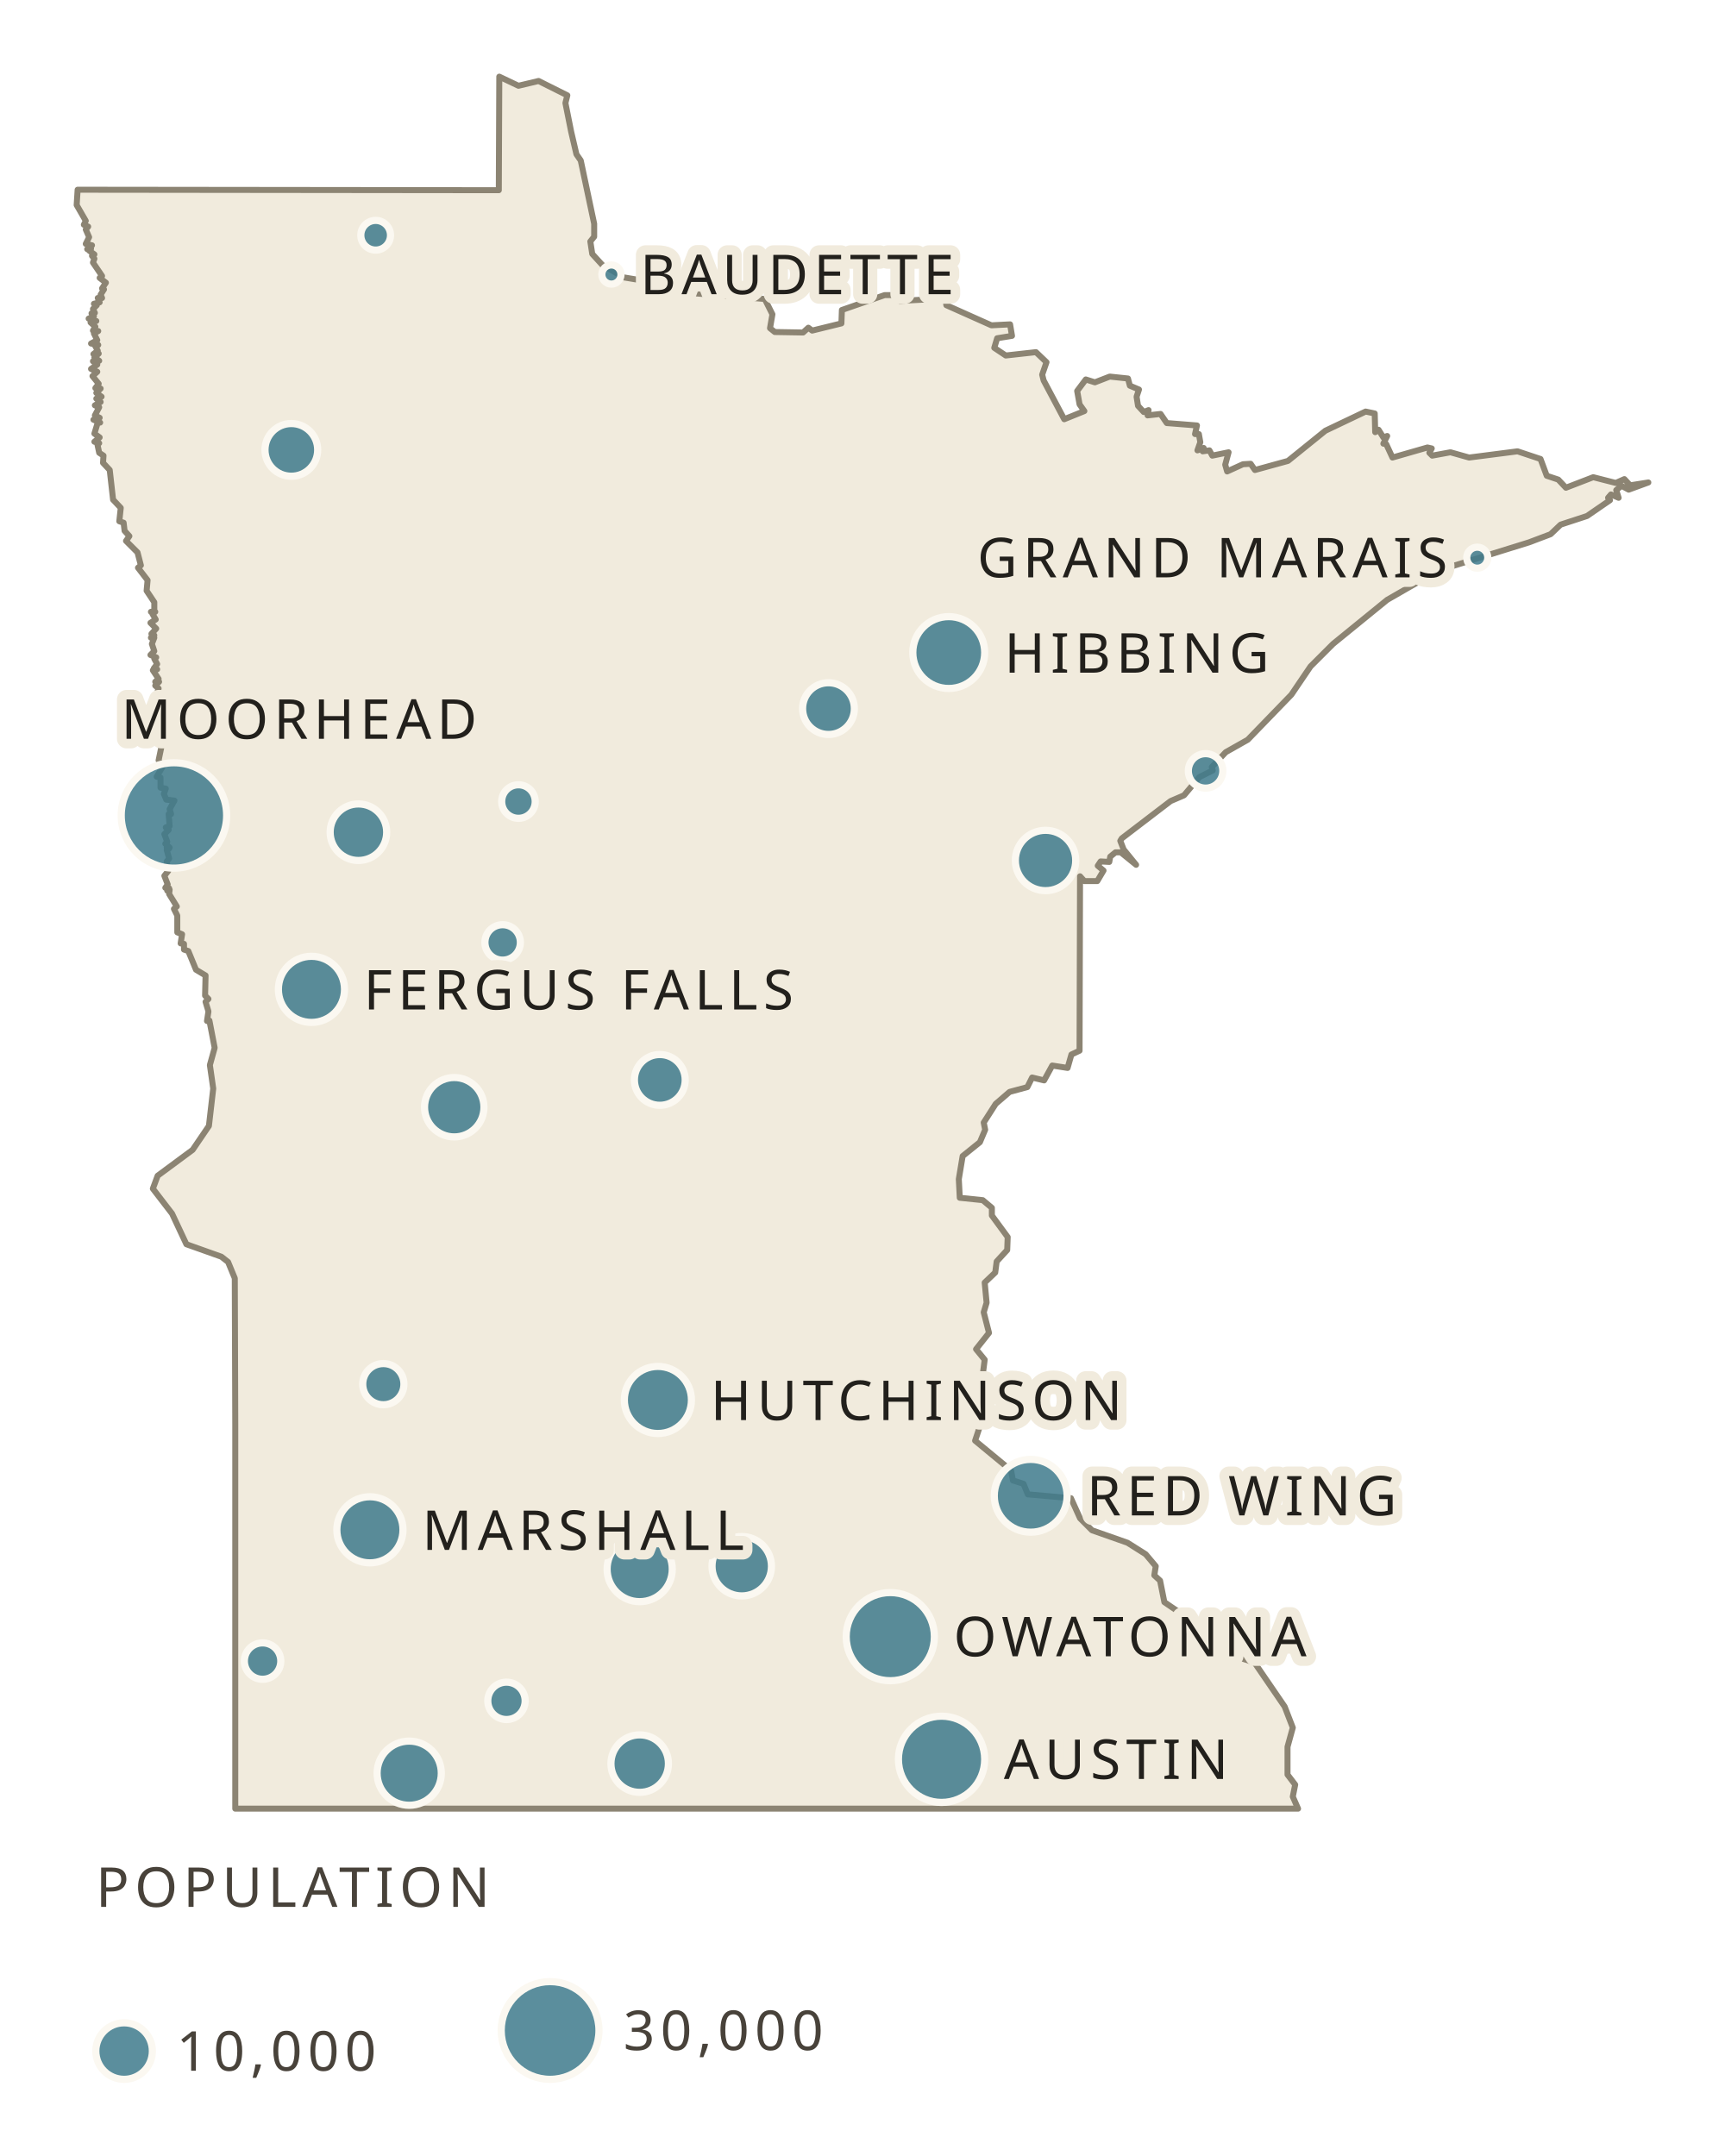
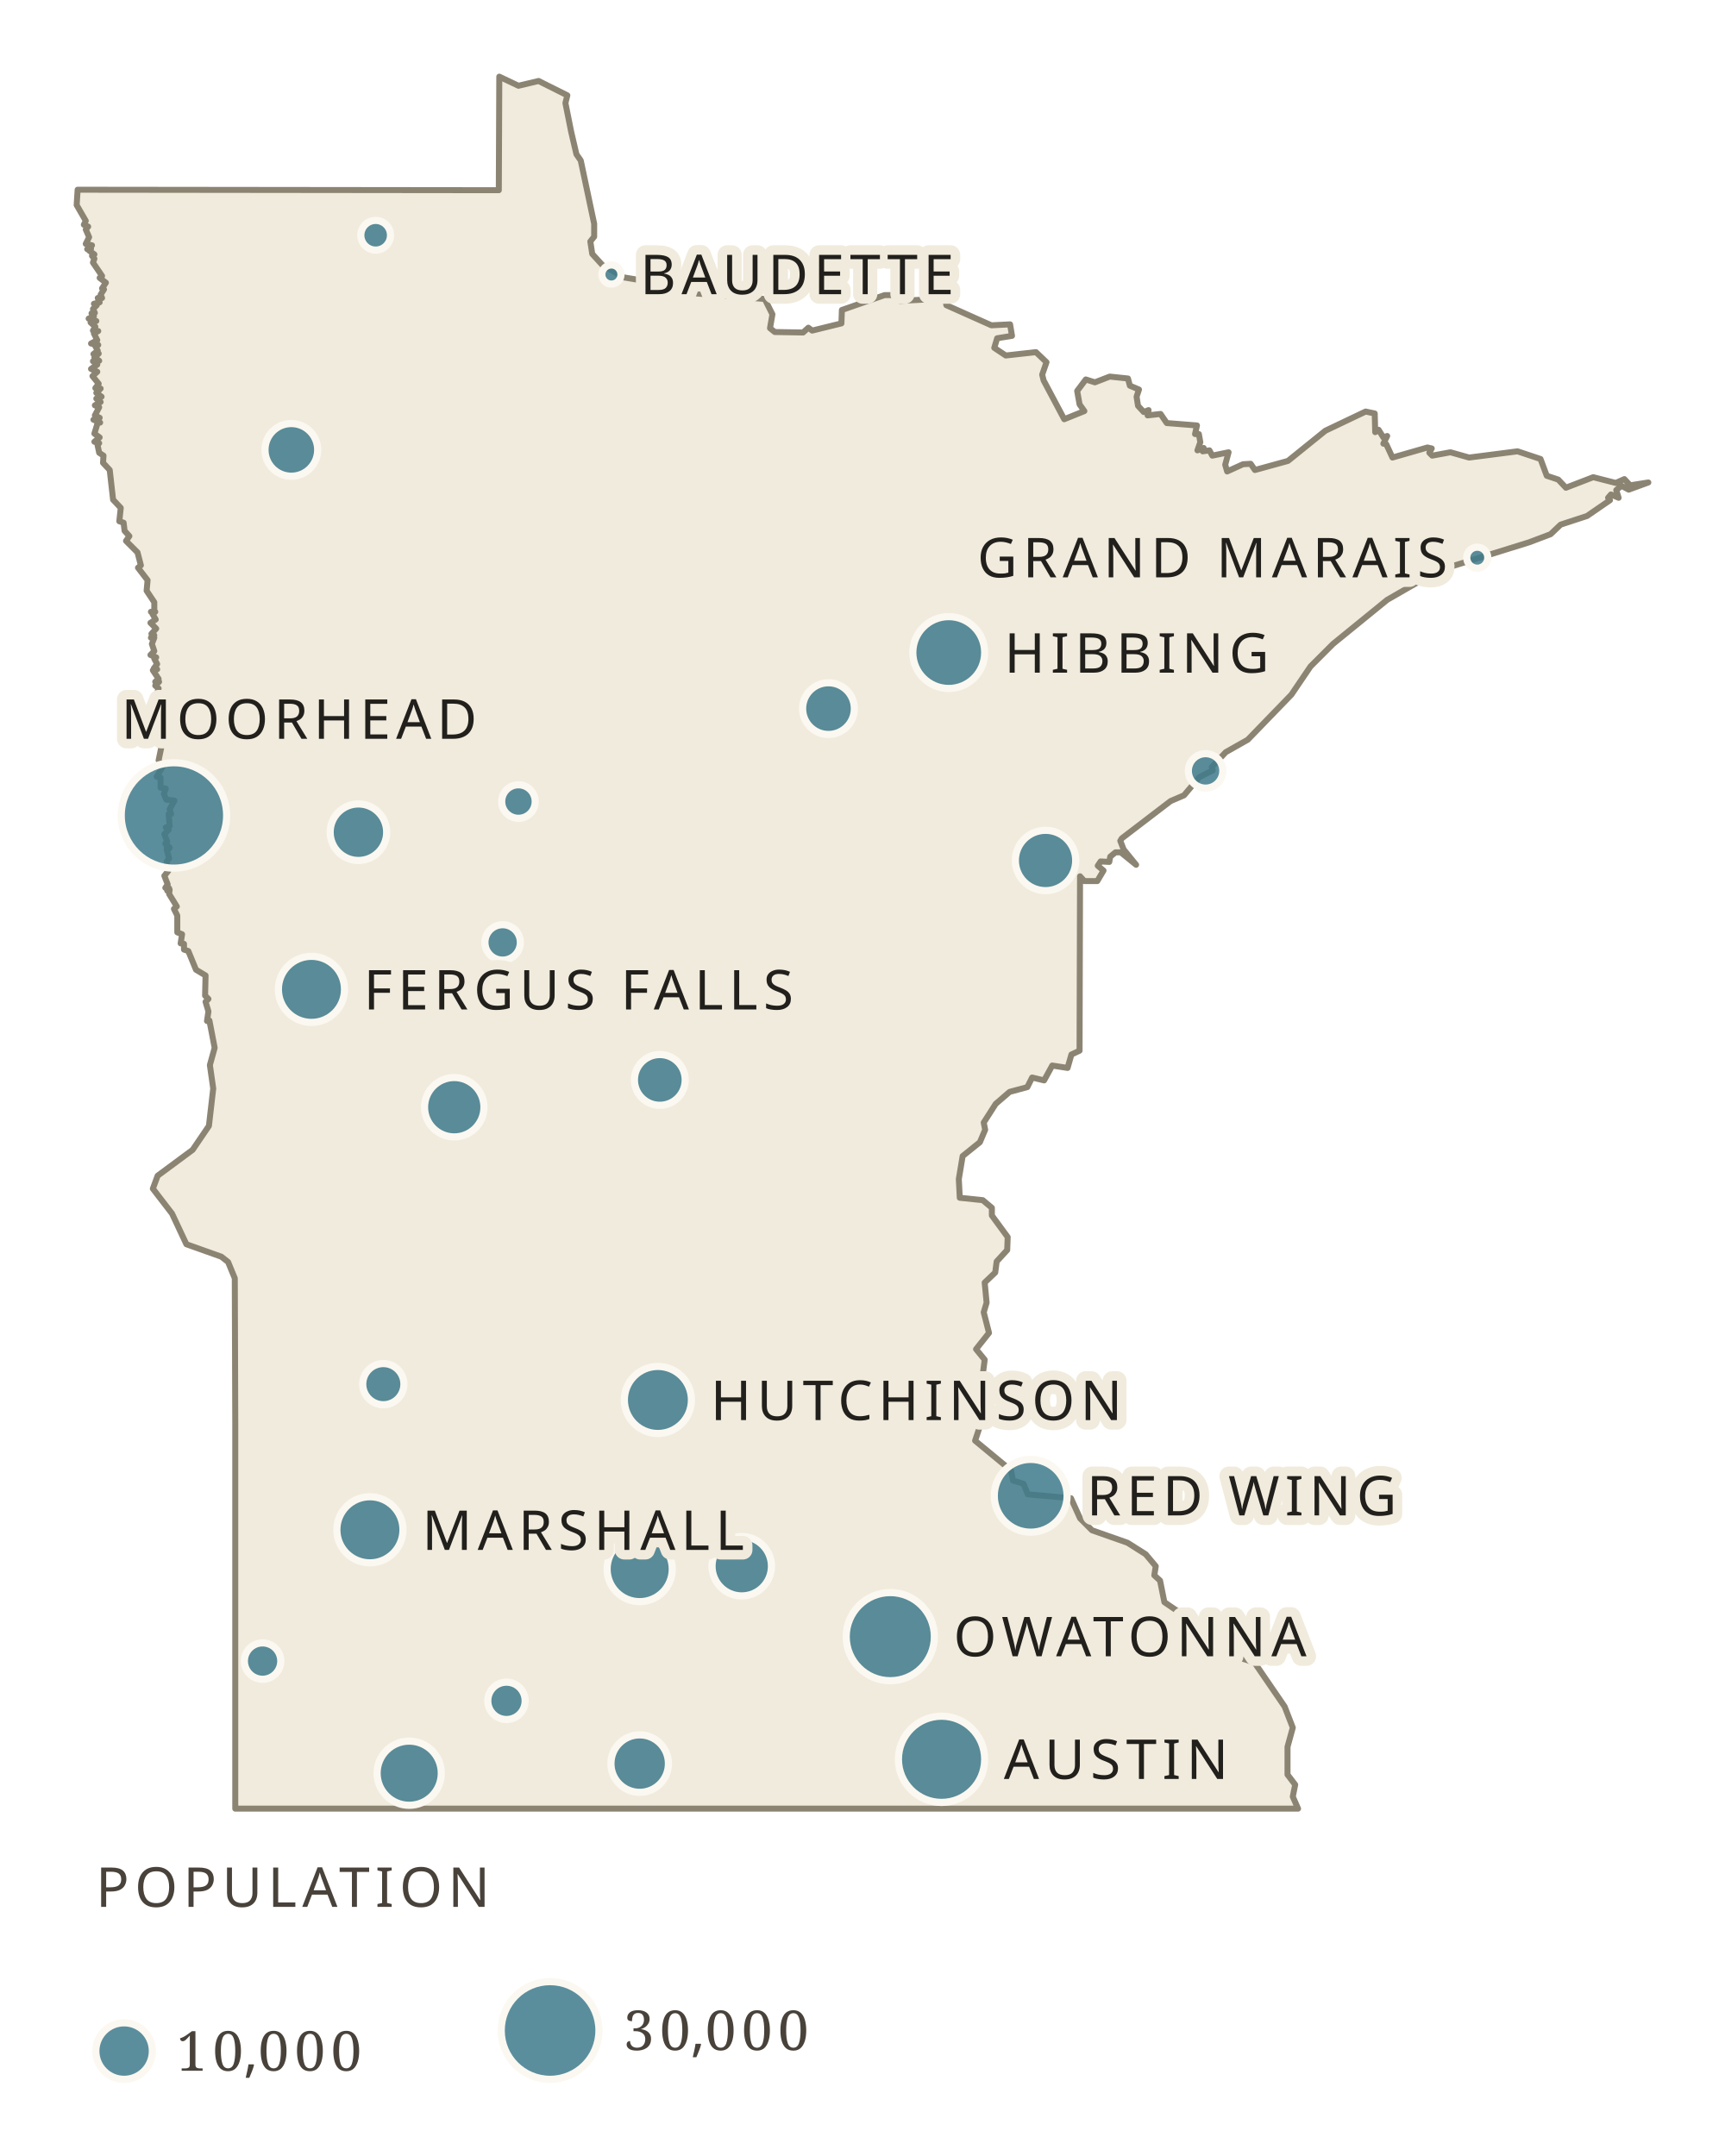
<svg xmlns="http://www.w3.org/2000/svg" class="fig-narrow" viewBox="0 0 360 450" width="360" height="450" role="img">
  <path d="M49.1 297.3 L49.1 377.5 L270.9 377.5 L269.8 375 L270.3 372.5 L268.7 370.4 L268.7 364.6 L269.8 360.6 L268.1 356.2 L261.8 347 L255 344.8 L250.1 340.4 L249.6 338.9 L243 334.4 L242.1 329.9 L240.9 328.8 L241.2 326.9 L239.1 324.4 L235.3 322 L227.9 319.4 L225.4 316.9 L223.5 312.7 L214.5 311.9 L213.6 309.7 L211.4 309 L211 306.9 L203.5 300.7 L205.3 295.3 L204.9 291.6 L205.9 289.2 L205.1 286.9 L205.5 283.8 L203.7 281.6 L206.4 278.2 L205.3 273.9 L205.9 271.9 L205.5 267.7 L207.7 265.6 L208 263.3 L210.2 260.9 L210.3 258.2 L207 253.7 L207 252.1 L205.1 250.5 L200.3 250 L200.1 246.1 L200.9 241.3 L204.5 238.4 L205.6 235.8 L205.3 234.3 L207.8 230.4 L210.7 227.9 L214.4 226.9 L215.4 224.9 L217.9 225.5 L219.6 222.4 L222.8 222.9 L223.6 220.1 L225.3 219.3 L225.4 182.9 L226.3 183.9 L229 183.9 L230.3 181.7 L229.1 180.7 L229.7 179.8 L231.5 179.9 L231.7 178.8 L232.8 177.9 L233.9 177.9 L237.1 180.5 L234.5 177.3 L233.8 175.5 L234.1 175 L244.3 167.2 L247.1 166 L250.3 162.2 L253.1 160.8 L252.9 160.1 L255.8 157 L260.4 154.4 L269.5 145 L273.5 139.1 L278.2 134.4 L289.5 125.2 L300.1 119.1 L319.1 113.2 L323.6 111.5 L325.7 109.5 L331.2 107.7 L336 104.4 L335.6 103.9 L336.2 103.2 L337.8 103.9 L337.3 102.3 L338.4 101.4 L339.9 102.2 L344 100.7 L340.2 101.3 L339 100 L337.2 100.8 L332.5 99.6 L326.8 101.8 L325.2 100.1 L322.8 99.3 L321.5 95.8 L316.7 94.2 L306.6 95.5 L302.7 94.4 L298.9 95.1 L298.3 94.5 L298.8 93.6 L297.9 93.4 L290.6 95.5 L289.3 92.7 L288.7 92.6 L289.5 91 L288.7 91.3 L287.7 89.7 L287 90.2 L286.9 86.3 L285 85.9 L276.6 89.9 L268.8 96.2 L261.9 98.1 L261 96.8 L259.4 96.9 L256.1 98.4 L255.7 97 L256.4 94.4 L253 95.1 L252.4 94 L251 94.2 L251.2 93.5 L249.9 94 L250.5 92.3 L250.2 90.6 L249.4 90.6 L249.8 88.8 L243.5 88.3 L242.2 86.4 L239.5 86.7 L239.7 85.6 L238.7 86 L237.5 84.7 L237.2 82.8 L237.7 81.3 L235.8 80.5 L235.4 79 L231.6 78.6 L228.5 79.8 L226.6 79.2 L224.8 81.6 L225.3 84.4 L226.3 85.8 L222.1 87.5 L217.8 79.4 L217.5 78.2 L218.4 75.6 L216.2 73.5 L209.9 74.2 L207.5 72.6 L208.1 70.6 L211.2 70.1 L210.8 67.7 L206.9 67.9 L197.5 63.7 L197.3 62.3 L187.8 62.8 L186.6 61.6 L184.6 61.6 L175.7 64.7 L175.6 67.5 L169.5 69 L168.7 68.4 L167.6 69.4 L161.7 69.3 L160.7 68.5 L161.2 65.6 L159.6 62.4 L143.5 61.1 L142.4 60.7 L142 58.3 L140.7 57.6 L135.4 57.4 L133.8 58.5 L130.2 57.9 L125.7 55.3 L123.6 53 L123.2 50.4 L124 49.4 L124 46.7 L121.2 33.5 L120.3 32.2 L119.2 27.5 L118 21.5 L118.4 19.9 L112.4 16.9 L108.2 17.9 L104.2 16 L104.1 39.7 L16.2 39.6 L16 42.8 L17.9 46.1 L17.5 46.9 L18.4 47.3 L17.9 47.9 L18.6 49.5 L17.9 50.9 L19.2 51.2 L18.2 52 L19 51.9 L18.6 52.3 L19.7 53.1 L19.2 53.4 L19.7 54 L19.4 54.8 L21.3 57.6 L20.8 58 L22.1 59 L21.3 60.2 L21.7 60.4 L21 61.5 L21.3 62.2 L20.4 62.2 L20.8 63.1 L19.6 63.4 L20.2 63.7 L19.4 64.5 L19.8 65.3 L19.1 65.4 L19.6 66 L18.5 66.5 L20.1 67 L18.9 67.3 L19.9 68.2 L19.4 69 L20.5 69.1 L19.6 69.6 L20.3 71 L19 71.7 L20.5 72 L19.7 71.9 L20.4 73.2 L19.5 73.9 L20.6 73.8 L19.7 74.6 L20.7 75.3 L19.4 75.4 L20.3 76.1 L19 77 L20.3 77.6 L19.3 78.5 L20.6 80.1 L19.9 81 L21 81.1 L20.1 82 L21.2 82.8 L20.1 83.2 L21 83.9 L19.8 84.6 L20.7 85 L19.8 86.7 L20.8 87.2 L19.5 87.6 L20.9 88.2 L20 87.7 L20.4 88.2 L19.7 90.5 L20.8 91.3 L19.7 92.2 L20.7 92.5 L20.3 92.6 L20.7 94.5 L21.6 95.1 L21.5 96.6 L22.9 98.1 L23.6 104.3 L25.2 106 L24.9 108.8 L25.8 109.1 L26 110.8 L27 111.9 L26.3 112.9 L28.7 115.3 L29.4 118 L28.8 118.5 L30.8 121.1 L30.6 123.3 L32.2 125.7 L32.2 127.6 L31.5 127.7 L32.4 127.7 L31.8 128.1 L32.5 129.3 L31.4 130 L32.6 131.2 L31.6 132.3 L32.2 132.6 L31.5 133.1 L32.2 133.1 L31.7 134.4 L32.2 135.9 L31.4 136.7 L32.6 137.2 L32.2 137.5 L32.8 138.6 L32.1 139.5 L32.8 139.7 L31.9 139.9 L33.1 141.7 L32.4 142.3 L33.2 142.3 L32.4 143.1 L33.1 143.7 L32.4 145.8 L32.9 146.1 L32.4 146.3 L33.2 148.1 L32.5 148.9 L33.2 150.1 L32.5 150.6 L33.5 151.2 L33 151.6 L33.4 152.9 L32.6 153.2 L33.5 154.4 L32.8 155 L33.7 155.8 L33.1 158.7 L33.9 160.1 L32.7 162.1 L33.5 162.3 L33.5 164.4 L34.6 164.6 L34.2 165.7 L34.7 166.9 L36.4 167.1 L35.4 168.9 L35.7 169.9 L35.2 169.9 L35.4 172.4 L34.6 172.7 L35.2 173.2 L34.3 174.1 L34.9 175.7 L34.5 176.1 L35.4 176.9 L34.8 176.9 L35.3 177.1 L34.8 177.4 L35.3 179.2 L34.8 179.8 L35.1 181.8 L34.3 182.8 L35 184.6 L34.5 185.3 L35.3 185.4 L34.9 185.9 L35.4 185.7 L35.3 186.6 L36.9 189.2 L36.3 189.7 L37 191.1 L37 194.6 L38 195 L37.7 196.9 L38.4 197 L38.4 198.2 L39.3 198.5 L40.9 202.4 L42.9 203.6 L42.8 207.8 L43.5 208.5 L42.9 209.1 L43.5 211.1 L43.2 213.1 L43.7 213 L44.8 218.7 L43.8 222.3 L44.5 227.2 L43.6 235 L40.2 240 L32.9 245.4 L31.9 248.1 L35.9 253.3 L38.9 259.7 L46.2 262.3 L47.6 263.4 L49 266.8 L49.1 297.3 Z" fill="#F1EBDD" stroke="#8C8473" stroke-width="1.25" stroke-linejoin="round" />
  <circle cx="36.3" cy="170.2" r="11" fill="#3F7A8C" fill-opacity=".85" stroke="#FBF8F1" stroke-width="1.5" />
  <circle cx="185.8" cy="341.6" r="9.2" fill="#3F7A8C" fill-opacity=".85" stroke="#FBF8F1" stroke-width="1.5" />
  <circle cx="196.5" cy="367.2" r="9" fill="#3F7A8C" fill-opacity=".85" stroke="#FBF8F1" stroke-width="1.5" />
  <circle cx="215.1" cy="312.2" r="7.6" fill="#3F7A8C" fill-opacity=".85" stroke="#FBF8F1" stroke-width="1.5" />
  <circle cx="198" cy="136.2" r="7.5" fill="#3F7A8C" fill-opacity=".85" stroke="#FBF8F1" stroke-width="1.5" />
  <circle cx="137.3" cy="292.2" r="7" fill="#3F7A8C" fill-opacity=".85" stroke="#FBF8F1" stroke-width="1.5" />
  <circle cx="65" cy="206.5" r="6.9" fill="#3F7A8C" fill-opacity=".85" stroke="#FBF8F1" stroke-width="1.5" />
  <circle cx="77.2" cy="319.3" r="6.9" fill="#3F7A8C" fill-opacity=".85" stroke="#FBF8F1" stroke-width="1.5" />
  <circle cx="133.5" cy="327.5" r="6.8" fill="#3F7A8C" fill-opacity=".85" stroke="#FBF8F1" stroke-width="1.5" />
  <circle cx="85.4" cy="370.1" r="6.7" fill="#3F7A8C" fill-opacity=".85" stroke="#FBF8F1" stroke-width="1.5" />
  <circle cx="218.2" cy="179.6" r="6.3" fill="#3F7A8C" fill-opacity=".85" stroke="#FBF8F1" stroke-width="1.5" />
  <circle cx="154.8" cy="326.9" r="6.2" fill="#3F7A8C" fill-opacity=".85" stroke="#FBF8F1" stroke-width="1.5" />
  <circle cx="94.8" cy="231.1" r="6.2" fill="#3F7A8C" fill-opacity=".85" stroke="#FBF8F1" stroke-width="1.5" />
  <circle cx="133.5" cy="368.1" r="6" fill="#3F7A8C" fill-opacity=".85" stroke="#FBF8F1" stroke-width="1.5" />
  <circle cx="74.8" cy="173.7" r="5.9" fill="#3F7A8C" fill-opacity=".85" stroke="#FBF8F1" stroke-width="1.5" />
  <circle cx="60.8" cy="93.9" r="5.5" fill="#3F7A8C" fill-opacity=".85" stroke="#FBF8F1" stroke-width="1.5" />
  <circle cx="172.9" cy="147.9" r="5.4" fill="#3F7A8C" fill-opacity=".85" stroke="#FBF8F1" stroke-width="1.5" />
  <circle cx="137.7" cy="225.4" r="5.3" fill="#3F7A8C" fill-opacity=".85" stroke="#FBF8F1" stroke-width="1.5" />
  <circle cx="80" cy="288.9" r="4.3" fill="#3F7A8C" fill-opacity=".85" stroke="#FBF8F1" stroke-width="1.5" />
  <circle cx="105.7" cy="355" r="3.9" fill="#3F7A8C" fill-opacity=".85" stroke="#FBF8F1" stroke-width="1.5" />
  <circle cx="54.8" cy="346.7" r="3.8" fill="#3F7A8C" fill-opacity=".85" stroke="#FBF8F1" stroke-width="1.5" />
  <circle cx="104.9" cy="196.7" r="3.7" fill="#3F7A8C" fill-opacity=".85" stroke="#FBF8F1" stroke-width="1.5" />
  <circle cx="251.6" cy="160.9" r="3.6" fill="#3F7A8C" fill-opacity=".85" stroke="#FBF8F1" stroke-width="1.5" />
  <circle cx="108.2" cy="167.3" r="3.5" fill="#3F7A8C" fill-opacity=".85" stroke="#FBF8F1" stroke-width="1.5" />
  <circle cx="78.4" cy="49.1" r="3.1" fill="#3F7A8C" fill-opacity=".85" stroke="#FBF8F1" stroke-width="1.5" />
  <circle cx="308.3" cy="116.4" r="2.2" fill="#3F7A8C" fill-opacity=".85" stroke="#FBF8F1" stroke-width="1.5" />
  <circle cx="127.6" cy="57.3" r="2" fill="#3F7A8C" fill-opacity=".85" stroke="#FBF8F1" stroke-width="1.5" />
  <text x="25.3" y="154.2" font-family="'Bell Topo Sans', Outfit, system-ui, sans-serif" font-size="11.5" letter-spacing="0.1em" fill="#22201C" text-anchor="start" paint-order="stroke" stroke="#F1EBDD" stroke-width="4" stroke-linejoin="round">MOORHEAD</text>
  <text x="199" y="345.7" font-family="'Bell Topo Sans', Outfit, system-ui, sans-serif" font-size="11.5" letter-spacing="0.1em" fill="#22201C" text-anchor="start" paint-order="stroke" stroke="#F1EBDD" stroke-width="4" stroke-linejoin="round">OWATONNA</text>
  <text x="209.5" y="371.3" font-family="'Bell Topo Sans', Outfit, system-ui, sans-serif" font-size="11.5" letter-spacing="0.1em" fill="#22201C" text-anchor="start" paint-order="stroke" stroke="#F1EBDD" stroke-width="4" stroke-linejoin="round">AUSTIN</text>
  <text x="226.8" y="316.3" font-family="'Bell Topo Sans', Outfit, system-ui, sans-serif" font-size="11.5" letter-spacing="0.1em" fill="#22201C" text-anchor="start" paint-order="stroke" stroke="#F1EBDD" stroke-width="4" stroke-linejoin="round">RED WING</text>
  <text x="209.6" y="140.4" font-family="'Bell Topo Sans', Outfit, system-ui, sans-serif" font-size="11.5" letter-spacing="0.1em" fill="#22201C" text-anchor="start" paint-order="stroke" stroke="#F1EBDD" stroke-width="4" stroke-linejoin="round">HIBBING</text>
  <text x="148.3" y="296.4" font-family="'Bell Topo Sans', Outfit, system-ui, sans-serif" font-size="11.5" letter-spacing="0.1em" fill="#22201C" text-anchor="start" paint-order="stroke" stroke="#F1EBDD" stroke-width="4" stroke-linejoin="round">HUTCHINSON</text>
  <text x="75.9" y="210.7" font-family="'Bell Topo Sans', Outfit, system-ui, sans-serif" font-size="11.5" letter-spacing="0.1em" fill="#22201C" text-anchor="start" paint-order="stroke" stroke="#F1EBDD" stroke-width="4" stroke-linejoin="round">FERGUS FALLS</text>
  <text x="88.1" y="323.5" font-family="'Bell Topo Sans', Outfit, system-ui, sans-serif" font-size="11.5" letter-spacing="0.1em" fill="#22201C" text-anchor="start" paint-order="stroke" stroke="#F1EBDD" stroke-width="4" stroke-linejoin="round">MARSHALL</text>
  <text x="302.1" y="120.5" font-family="'Bell Topo Sans', Outfit, system-ui, sans-serif" font-size="11.5" letter-spacing="0.1em" fill="#22201C" text-anchor="end" paint-order="stroke" stroke="#F1EBDD" stroke-width="4" stroke-linejoin="round">GRAND MARAIS</text>
  <text x="133.6" y="61.4" font-family="'Bell Topo Sans', Outfit, system-ui, sans-serif" font-size="11.5" letter-spacing="0.1em" fill="#22201C" text-anchor="start" paint-order="stroke" stroke="#F1EBDD" stroke-width="4" stroke-linejoin="round">BAUDETTE</text>
  <text x="20" y="398" font-family="'Bell Topo Sans', Outfit, system-ui, sans-serif" font-size="11.5" letter-spacing="0.1em" fill="#48423A" text-anchor="start">POPULATION</text>
  <circle cx="25.9" cy="428.1" r="5.9" fill="#3F7A8C" fill-opacity=".85" stroke="#FBF8F1" stroke-width="1.5" />
-   <text x="36.8" y="432.2" font-family="'Bell Topo Sans', Outfit, system-ui, sans-serif" font-size="11.5" letter-spacing="0.1em" fill="#48423A" text-anchor="start">10,000</text>
+   <text x="36.8" y="432.2" font-family="'Bell Topo Sans', Outfit, system-ui, sans-serif" font-size="11.5" letter-spacing="0.1em" fill="#48423A" text-anchor="start">
+     <tspan font-family="'Source Serif 4', Georgia, serif">10</tspan>,<tspan font-family="'Source Serif 4', Georgia, serif">000</tspan>
+   </text>
  <circle cx="114.8" cy="423.8" r="10.2" fill="#3F7A8C" fill-opacity=".85" stroke="#FBF8F1" stroke-width="1.5" />
-   <text x="130.1" y="427.9" font-family="'Bell Topo Sans', Outfit, system-ui, sans-serif" font-size="11.5" letter-spacing="0.1em" fill="#48423A" text-anchor="start">30,000</text>
+   <text x="130.1" y="427.9" font-family="'Bell Topo Sans', Outfit, system-ui, sans-serif" font-size="11.5" letter-spacing="0.1em" fill="#48423A" text-anchor="start">
+     <tspan font-family="'Source Serif 4', Georgia, serif">30</tspan>,<tspan font-family="'Source Serif 4', Georgia, serif">000</tspan>
+   </text>
</svg>
